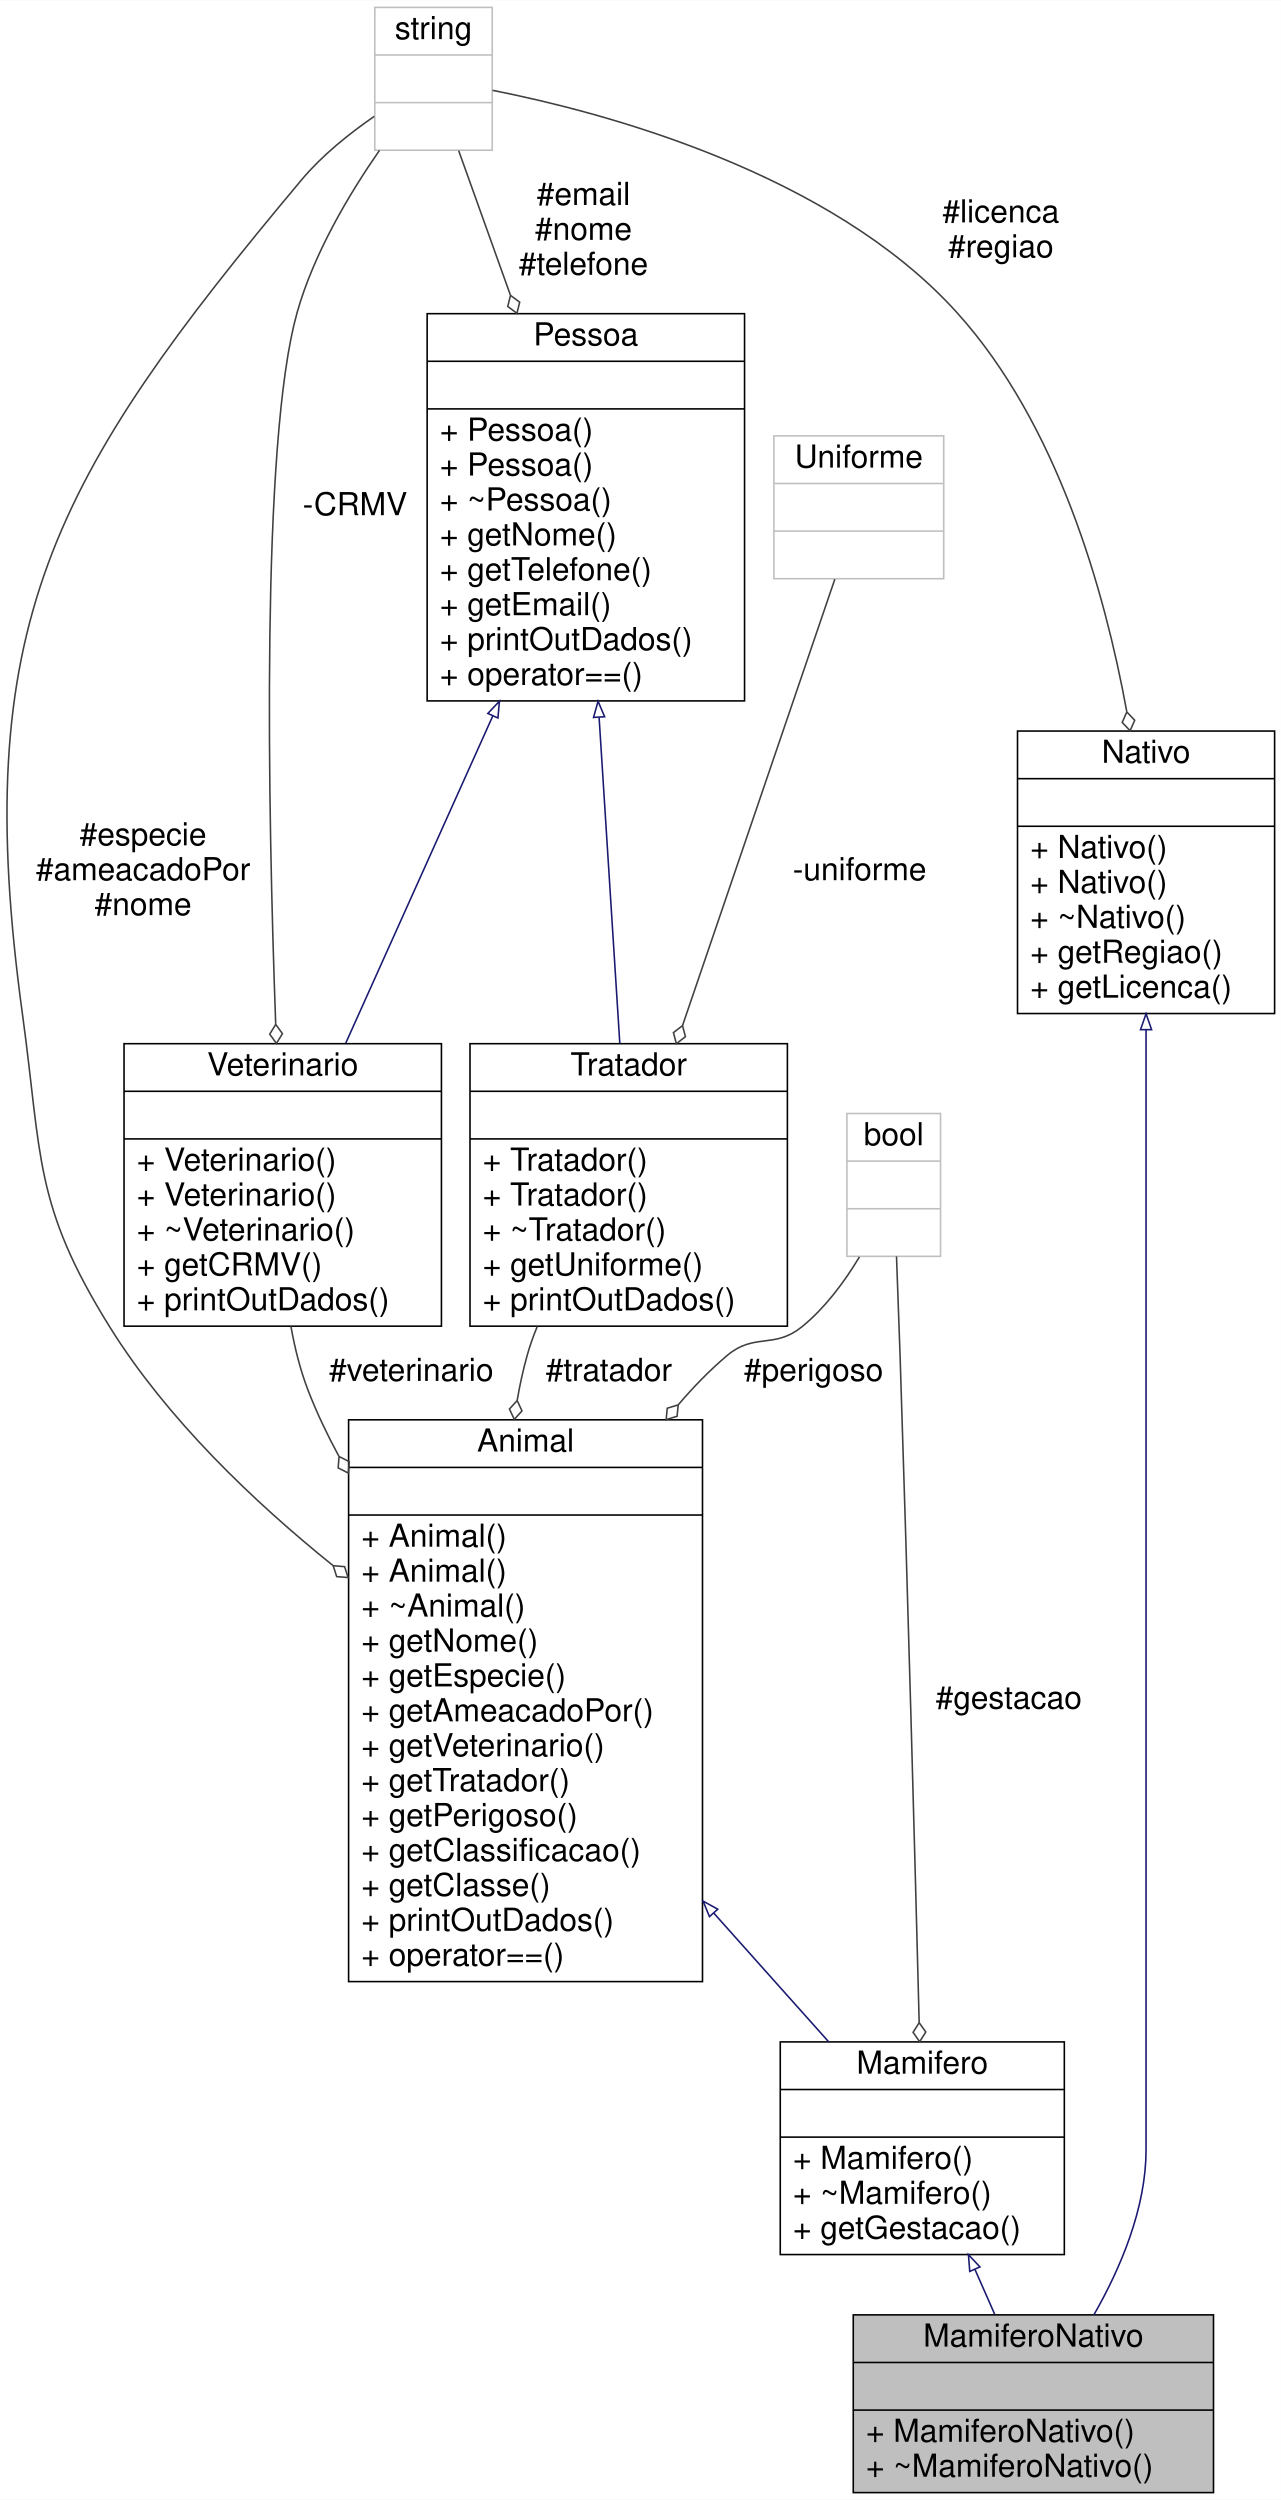
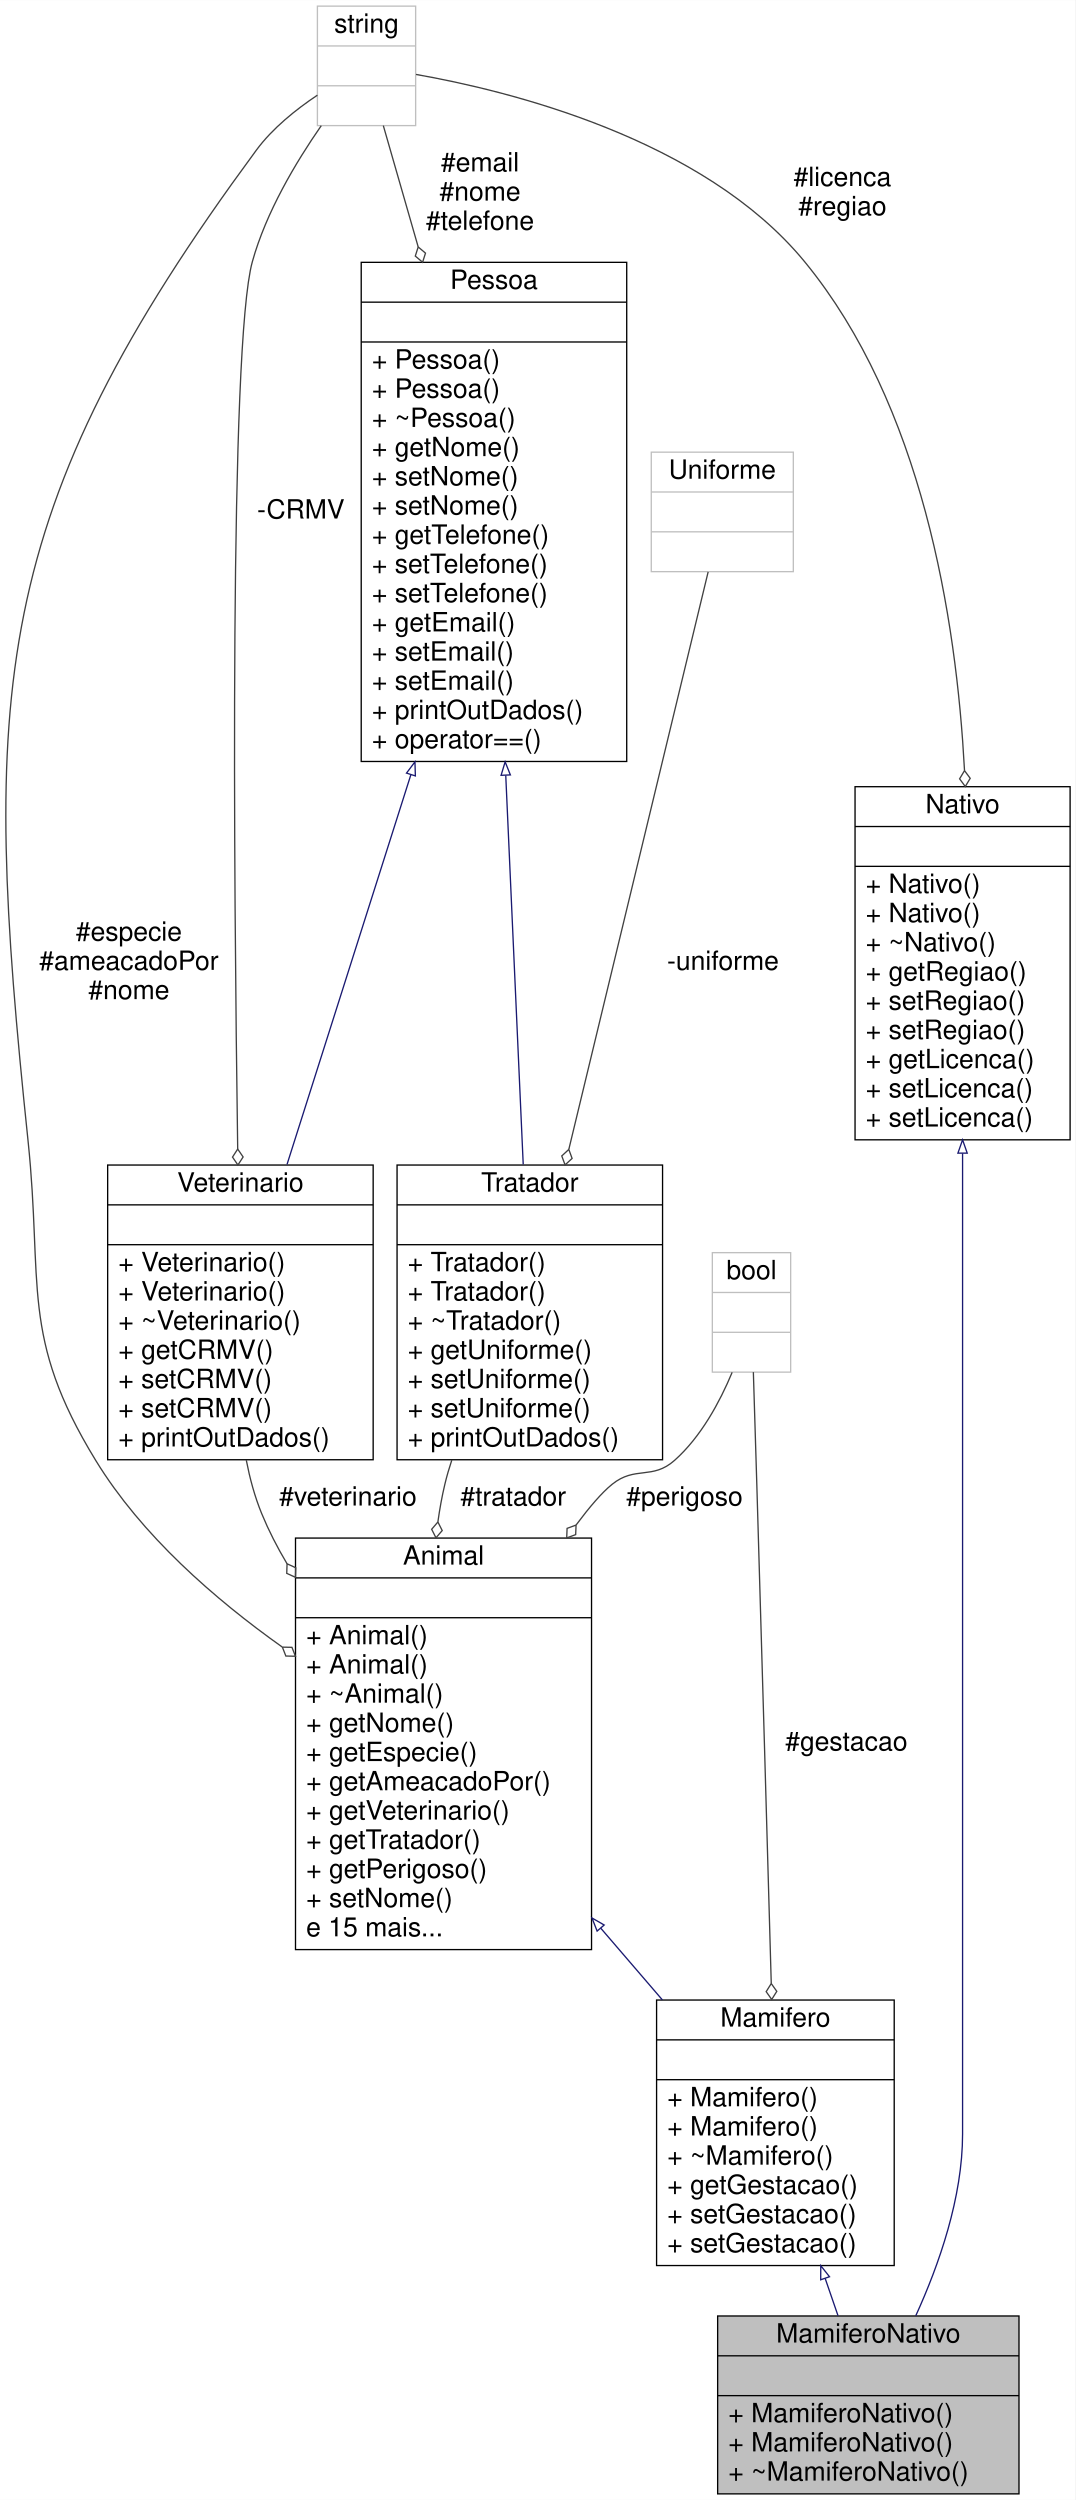
- <svg xmlns="http://www.w3.org/2000/svg" xmlns:xlink="http://www.w3.org/1999/xlink" width="807pt" height="1575pt" viewBox="0.00 0.00 807.16 1575.00">
-   <g id="graph0" class="graph" transform="scale(1 1) rotate(0) translate(4 1571)">
-     <polygon fill="white" stroke="transparent" points="-4,4 -4,-1571 803.16,-1571 803.16,4 -4,4" />
+ <svg xmlns="http://www.w3.org/2000/svg" xmlns:xlink="http://www.w3.org/1999/xlink" width="810pt" height="1883pt" viewBox="0.00 0.00 810.10 1883.00">
+   <g id="graph0" class="graph" transform="scale(1 1) rotate(0) translate(4 1879)">
+     <polygon fill="white" stroke="transparent" points="-4,4 -4,-1879 806.1,-1879 806.1,4 -4,4" />
    <g id="node1" class="node">
      <g id="a_node1">
        <a xlink:title="Implementação de animal com Classe e Categoria.">
-           <polygon fill="#bfbfbf" stroke="black" points="533.66,-0.5 533.66,-112.5 760.66,-112.5 760.66,-0.5 533.66,-0.5" />
-           <text text-anchor="middle" x="647.16" y="-92.5" font-family="Helvetica,sans-Serif" font-size="20.00">MamiferoNativo</text>
-           <polyline fill="none" stroke="black" points="533.66,-82.5 760.66,-82.5 " />
-           <text text-anchor="middle" x="647.16" y="-62.5" font-family="Helvetica,sans-Serif" font-size="20.00"> </text>
-           <polyline fill="none" stroke="black" points="533.66,-52.5 760.66,-52.5 " />
-           <text text-anchor="start" x="541.66" y="-32.5" font-family="Helvetica,sans-Serif" font-size="20.00">+ MamiferoNativo()</text>
-           <text text-anchor="start" x="541.66" y="-10.5" font-family="Helvetica,sans-Serif" font-size="20.00">+ ~MamiferoNativo()</text>
+           <polygon fill="#bfbfbf" stroke="black" points="536.6,-0.5 536.6,-134.5 763.6,-134.5 763.6,-0.5 536.6,-0.5" />
+           <text text-anchor="middle" x="650.1" y="-114.5" font-family="Helvetica,sans-Serif" font-size="20.00">MamiferoNativo</text>
+           <polyline fill="none" stroke="black" points="536.6,-104.5 763.6,-104.5 " />
+           <text text-anchor="middle" x="650.1" y="-84.5" font-family="Helvetica,sans-Serif" font-size="20.00"> </text>
+           <polyline fill="none" stroke="black" points="536.6,-74.5 763.6,-74.5 " />
+           <text text-anchor="start" x="544.6" y="-54.5" font-family="Helvetica,sans-Serif" font-size="20.00">+ MamiferoNativo()</text>
+           <text text-anchor="start" x="544.6" y="-32.5" font-family="Helvetica,sans-Serif" font-size="20.00">+ MamiferoNativo()</text>
+           <text text-anchor="start" x="544.6" y="-10.5" font-family="Helvetica,sans-Serif" font-size="20.00">+ ~MamiferoNativo()</text>
        </a>
      </g>
    </g>
    <g id="node2" class="node">
      <g id="a_node2">
        <a xlink:href="classMamifero.html" target="_top" xlink:title="Classificação base para Mamiferos.">
-           <polygon fill="white" stroke="black" points="487.66,-150.5 487.66,-284.5 666.66,-284.5 666.66,-150.5 487.66,-150.5" />
-           <text text-anchor="middle" x="577.16" y="-264.5" font-family="Helvetica,sans-Serif" font-size="20.00">Mamifero</text>
-           <polyline fill="none" stroke="black" points="487.66,-254.5 666.66,-254.5 " />
-           <text text-anchor="middle" x="577.16" y="-234.5" font-family="Helvetica,sans-Serif" font-size="20.00"> </text>
-           <polyline fill="none" stroke="black" points="487.66,-224.5 666.66,-224.5 " />
-           <text text-anchor="start" x="495.66" y="-204.5" font-family="Helvetica,sans-Serif" font-size="20.00">+ Mamifero()</text>
-           <text text-anchor="start" x="495.66" y="-182.5" font-family="Helvetica,sans-Serif" font-size="20.00">+ ~Mamifero()</text>
-           <text text-anchor="start" x="495.66" y="-160.5" font-family="Helvetica,sans-Serif" font-size="20.00">+ getGestacao()</text>
+           <polygon fill="white" stroke="black" points="490.6,-172.5 490.6,-372.5 669.6,-372.5 669.6,-172.5 490.6,-172.5" />
+           <text text-anchor="middle" x="580.1" y="-352.5" font-family="Helvetica,sans-Serif" font-size="20.00">Mamifero</text>
+           <polyline fill="none" stroke="black" points="490.6,-342.5 669.6,-342.5 " />
+           <text text-anchor="middle" x="580.1" y="-322.5" font-family="Helvetica,sans-Serif" font-size="20.00"> </text>
+           <polyline fill="none" stroke="black" points="490.6,-312.5 669.6,-312.5 " />
+           <text text-anchor="start" x="498.6" y="-292.5" font-family="Helvetica,sans-Serif" font-size="20.00">+ Mamifero()</text>
+           <text text-anchor="start" x="498.6" y="-270.5" font-family="Helvetica,sans-Serif" font-size="20.00">+ Mamifero()</text>
+           <text text-anchor="start" x="498.6" y="-248.5" font-family="Helvetica,sans-Serif" font-size="20.00">+ ~Mamifero()</text>
+           <text text-anchor="start" x="498.6" y="-226.5" font-family="Helvetica,sans-Serif" font-size="20.00">+ getGestacao()</text>
+           <text text-anchor="start" x="498.6" y="-204.5" font-family="Helvetica,sans-Serif" font-size="20.00">+ setGestacao()</text>
+           <text text-anchor="start" x="498.6" y="-182.5" font-family="Helvetica,sans-Serif" font-size="20.00">+ setGestacao()</text>
        </a>
      </g>
    </g>
    <g id="edge1" class="edge">
-       <path fill="none" stroke="midnightblue" d="M610.38,-141.04C614.54,-131.59 618.74,-122.06 622.73,-112.99" />
-       <polygon fill="none" stroke="midnightblue" points="607.06,-139.89 606.24,-150.45 613.47,-142.71 607.06,-139.89" />
+       <path fill="none" stroke="midnightblue" d="M617.59,-162.8C620.89,-153.23 624.16,-143.75 627.28,-134.69" />
+       <polygon fill="none" stroke="midnightblue" points="614.23,-161.78 614.28,-172.38 620.85,-164.07 614.23,-161.78" />
    </g>
    <g id="node3" class="node">
      <g id="a_node3">
        <a xlink:href="classAnimal.html" target="_top" xlink:title="Implementação base para o cadastro de animais.">
-           <polygon fill="white" stroke="black" points="215.66,-322.5 215.66,-676.5 438.66,-676.5 438.66,-322.5 215.66,-322.5" />
-           <text text-anchor="middle" x="327.16" y="-656.5" font-family="Helvetica,sans-Serif" font-size="20.00">Animal</text>
-           <polyline fill="none" stroke="black" points="215.66,-646.5 438.66,-646.5 " />
-           <text text-anchor="middle" x="327.16" y="-626.5" font-family="Helvetica,sans-Serif" font-size="20.00"> </text>
-           <polyline fill="none" stroke="black" points="215.66,-616.5 438.66,-616.5 " />
-           <text text-anchor="start" x="223.66" y="-596.5" font-family="Helvetica,sans-Serif" font-size="20.00">+ Animal()</text>
-           <text text-anchor="start" x="223.66" y="-574.5" font-family="Helvetica,sans-Serif" font-size="20.00">+ Animal()</text>
-           <text text-anchor="start" x="223.66" y="-552.5" font-family="Helvetica,sans-Serif" font-size="20.00">+ ~Animal()</text>
-           <text text-anchor="start" x="223.66" y="-530.5" font-family="Helvetica,sans-Serif" font-size="20.00">+ getNome()</text>
-           <text text-anchor="start" x="223.66" y="-508.5" font-family="Helvetica,sans-Serif" font-size="20.00">+ getEspecie()</text>
-           <text text-anchor="start" x="223.66" y="-486.5" font-family="Helvetica,sans-Serif" font-size="20.00">+ getAmeacadoPor()</text>
-           <text text-anchor="start" x="223.66" y="-464.5" font-family="Helvetica,sans-Serif" font-size="20.00">+ getVeterinario()</text>
-           <text text-anchor="start" x="223.66" y="-442.5" font-family="Helvetica,sans-Serif" font-size="20.00">+ getTratador()</text>
-           <text text-anchor="start" x="223.66" y="-420.5" font-family="Helvetica,sans-Serif" font-size="20.00">+ getPerigoso()</text>
-           <text text-anchor="start" x="223.66" y="-398.5" font-family="Helvetica,sans-Serif" font-size="20.00">+ getClassificacao()</text>
-           <text text-anchor="start" x="223.66" y="-376.5" font-family="Helvetica,sans-Serif" font-size="20.00">+ getClasse()</text>
-           <text text-anchor="start" x="223.66" y="-354.5" font-family="Helvetica,sans-Serif" font-size="20.00">+ printOutDados()</text>
-           <text text-anchor="start" x="223.66" y="-332.5" font-family="Helvetica,sans-Serif" font-size="20.00">+ operator==()</text>
+           <polygon fill="white" stroke="black" points="218.6,-410.5 218.6,-720.5 441.6,-720.5 441.6,-410.5 218.6,-410.5" />
+           <text text-anchor="middle" x="330.1" y="-700.5" font-family="Helvetica,sans-Serif" font-size="20.00">Animal</text>
+           <polyline fill="none" stroke="black" points="218.6,-690.5 441.6,-690.5 " />
+           <text text-anchor="middle" x="330.1" y="-670.5" font-family="Helvetica,sans-Serif" font-size="20.00"> </text>
+           <polyline fill="none" stroke="black" points="218.6,-660.5 441.6,-660.5 " />
+           <text text-anchor="start" x="226.6" y="-640.5" font-family="Helvetica,sans-Serif" font-size="20.00">+ Animal()</text>
+           <text text-anchor="start" x="226.6" y="-618.5" font-family="Helvetica,sans-Serif" font-size="20.00">+ Animal()</text>
+           <text text-anchor="start" x="226.6" y="-596.5" font-family="Helvetica,sans-Serif" font-size="20.00">+ ~Animal()</text>
+           <text text-anchor="start" x="226.6" y="-574.5" font-family="Helvetica,sans-Serif" font-size="20.00">+ getNome()</text>
+           <text text-anchor="start" x="226.6" y="-552.5" font-family="Helvetica,sans-Serif" font-size="20.00">+ getEspecie()</text>
+           <text text-anchor="start" x="226.6" y="-530.5" font-family="Helvetica,sans-Serif" font-size="20.00">+ getAmeacadoPor()</text>
+           <text text-anchor="start" x="226.6" y="-508.5" font-family="Helvetica,sans-Serif" font-size="20.00">+ getVeterinario()</text>
+           <text text-anchor="start" x="226.6" y="-486.5" font-family="Helvetica,sans-Serif" font-size="20.00">+ getTratador()</text>
+           <text text-anchor="start" x="226.6" y="-464.5" font-family="Helvetica,sans-Serif" font-size="20.00">+ getPerigoso()</text>
+           <text text-anchor="start" x="226.6" y="-442.5" font-family="Helvetica,sans-Serif" font-size="20.00">+ setNome()</text>
+           <text text-anchor="start" x="226.6" y="-420.5" font-family="Helvetica,sans-Serif" font-size="20.00">e 15 mais...</text>
        </a>
      </g>
    </g>
    <g id="edge2" class="edge">
-       <path fill="none" stroke="midnightblue" d="M445.73,-365.7C470.89,-337.52 496.39,-308.96 518.15,-284.58" />
-       <polygon fill="none" stroke="midnightblue" points="443.05,-363.45 439,-373.24 448.27,-368.11 443.05,-363.45" />
+       <path fill="none" stroke="midnightblue" d="M448.63,-426.53C464.28,-408.32 480.06,-389.95 494.99,-372.57" />
+       <polygon fill="none" stroke="midnightblue" points="445.8,-424.45 441.94,-434.32 451.11,-429.02 445.8,-424.45" />
    </g>
    <g id="node4" class="node">
      <g id="a_node4">
        <a xlink:href="classTratador.html" target="_top" xlink:title="Implementação dos tratadores.">
-           <polygon fill="white" stroke="black" points="292.16,-735.5 292.16,-913.5 492.16,-913.5 492.16,-735.5 292.16,-735.5" />
-           <text text-anchor="middle" x="392.16" y="-893.5" font-family="Helvetica,sans-Serif" font-size="20.00">Tratador</text>
-           <polyline fill="none" stroke="black" points="292.16,-883.5 492.16,-883.5 " />
-           <text text-anchor="middle" x="392.16" y="-863.5" font-family="Helvetica,sans-Serif" font-size="20.00"> </text>
-           <polyline fill="none" stroke="black" points="292.16,-853.5 492.16,-853.5 " />
-           <text text-anchor="start" x="300.16" y="-833.5" font-family="Helvetica,sans-Serif" font-size="20.00">+ Tratador()</text>
-           <text text-anchor="start" x="300.16" y="-811.5" font-family="Helvetica,sans-Serif" font-size="20.00">+ Tratador()</text>
-           <text text-anchor="start" x="300.16" y="-789.5" font-family="Helvetica,sans-Serif" font-size="20.00">+ ~Tratador()</text>
-           <text text-anchor="start" x="300.16" y="-767.5" font-family="Helvetica,sans-Serif" font-size="20.00">+ getUniforme()</text>
-           <text text-anchor="start" x="300.16" y="-745.5" font-family="Helvetica,sans-Serif" font-size="20.00">+ printOutDados()</text>
+           <polygon fill="white" stroke="black" points="295.1,-779.5 295.1,-1001.5 495.1,-1001.5 495.1,-779.5 295.1,-779.5" />
+           <text text-anchor="middle" x="395.1" y="-981.5" font-family="Helvetica,sans-Serif" font-size="20.00">Tratador</text>
+           <polyline fill="none" stroke="black" points="295.1,-971.5 495.1,-971.5 " />
+           <text text-anchor="middle" x="395.1" y="-951.5" font-family="Helvetica,sans-Serif" font-size="20.00"> </text>
+           <polyline fill="none" stroke="black" points="295.1,-941.5 495.1,-941.5 " />
+           <text text-anchor="start" x="303.1" y="-921.5" font-family="Helvetica,sans-Serif" font-size="20.00">+ Tratador()</text>
+           <text text-anchor="start" x="303.1" y="-899.5" font-family="Helvetica,sans-Serif" font-size="20.00">+ Tratador()</text>
+           <text text-anchor="start" x="303.1" y="-877.5" font-family="Helvetica,sans-Serif" font-size="20.00">+ ~Tratador()</text>
+           <text text-anchor="start" x="303.1" y="-855.5" font-family="Helvetica,sans-Serif" font-size="20.00">+ getUniforme()</text>
+           <text text-anchor="start" x="303.1" y="-833.5" font-family="Helvetica,sans-Serif" font-size="20.00">+ setUniforme()</text>
+           <text text-anchor="start" x="303.1" y="-811.5" font-family="Helvetica,sans-Serif" font-size="20.00">+ setUniforme()</text>
+           <text text-anchor="start" x="303.1" y="-789.5" font-family="Helvetica,sans-Serif" font-size="20.00">+ printOutDados()</text>
        </a>
      </g>
    </g>
    <g id="edge3" class="edge">
-       <path fill="none" stroke="#404040" d="M334.54,-735.31C332.04,-729.26 329.87,-723.13 328.16,-717 325.61,-707.9 323.56,-698.5 321.92,-688.95" />
-       <polygon fill="none" stroke="#404040" points="321.87,-688.64 317.01,-683.31 320.06,-676.78 324.92,-682.11 321.87,-688.64" />
-       <text text-anchor="middle" x="379.66" y="-701" font-family="Helvetica,sans-Serif" font-size="20.00"> #tratador</text>
+       <path fill="none" stroke="#404040" d="M336.34,-779.24C334.32,-773.16 332.54,-767.06 331.1,-761 328.93,-751.88 327.22,-742.44 325.89,-732.87" />
+       <polygon fill="none" stroke="#404040" points="325.86,-732.61 321.17,-727.13 324.41,-720.7 329.11,-726.17 325.86,-732.61" />
+       <text text-anchor="middle" x="382.6" y="-745" font-family="Helvetica,sans-Serif" font-size="20.00"> #tratador</text>
    </g>
    <g id="node5" class="node">
      <g id="a_node5">
        <a xlink:href="classPessoa.html" target="_top" xlink:title="Classe base dos funcionarios.">
-           <polygon fill="white" stroke="black" points="265.16,-1129.5 265.16,-1373.5 465.16,-1373.5 465.16,-1129.5 265.16,-1129.5" />
-           <text text-anchor="middle" x="365.16" y="-1353.5" font-family="Helvetica,sans-Serif" font-size="20.00">Pessoa</text>
-           <polyline fill="none" stroke="black" points="265.16,-1343.5 465.16,-1343.5 " />
-           <text text-anchor="middle" x="365.16" y="-1323.5" font-family="Helvetica,sans-Serif" font-size="20.00"> </text>
-           <polyline fill="none" stroke="black" points="265.16,-1313.5 465.16,-1313.5 " />
-           <text text-anchor="start" x="273.16" y="-1293.5" font-family="Helvetica,sans-Serif" font-size="20.00">+ Pessoa()</text>
-           <text text-anchor="start" x="273.16" y="-1271.5" font-family="Helvetica,sans-Serif" font-size="20.00">+ Pessoa()</text>
-           <text text-anchor="start" x="273.16" y="-1249.5" font-family="Helvetica,sans-Serif" font-size="20.00">+ ~Pessoa()</text>
-           <text text-anchor="start" x="273.16" y="-1227.5" font-family="Helvetica,sans-Serif" font-size="20.00">+ getNome()</text>
-           <text text-anchor="start" x="273.16" y="-1205.5" font-family="Helvetica,sans-Serif" font-size="20.00">+ getTelefone()</text>
-           <text text-anchor="start" x="273.16" y="-1183.5" font-family="Helvetica,sans-Serif" font-size="20.00">+ getEmail()</text>
-           <text text-anchor="start" x="273.16" y="-1161.5" font-family="Helvetica,sans-Serif" font-size="20.00">+ printOutDados()</text>
-           <text text-anchor="start" x="273.16" y="-1139.5" font-family="Helvetica,sans-Serif" font-size="20.00">+ operator==()</text>
+           <polygon fill="white" stroke="black" points="268.1,-1305.5 268.1,-1681.5 468.1,-1681.5 468.1,-1305.5 268.1,-1305.5" />
+           <text text-anchor="middle" x="368.1" y="-1661.5" font-family="Helvetica,sans-Serif" font-size="20.00">Pessoa</text>
+           <polyline fill="none" stroke="black" points="268.1,-1651.5 468.1,-1651.5 " />
+           <text text-anchor="middle" x="368.1" y="-1631.5" font-family="Helvetica,sans-Serif" font-size="20.00"> </text>
+           <polyline fill="none" stroke="black" points="268.1,-1621.5 468.1,-1621.5 " />
+           <text text-anchor="start" x="276.1" y="-1601.5" font-family="Helvetica,sans-Serif" font-size="20.00">+ Pessoa()</text>
+           <text text-anchor="start" x="276.1" y="-1579.5" font-family="Helvetica,sans-Serif" font-size="20.00">+ Pessoa()</text>
+           <text text-anchor="start" x="276.1" y="-1557.5" font-family="Helvetica,sans-Serif" font-size="20.00">+ ~Pessoa()</text>
+           <text text-anchor="start" x="276.1" y="-1535.5" font-family="Helvetica,sans-Serif" font-size="20.00">+ getNome()</text>
+           <text text-anchor="start" x="276.1" y="-1513.5" font-family="Helvetica,sans-Serif" font-size="20.00">+ setNome()</text>
+           <text text-anchor="start" x="276.1" y="-1491.5" font-family="Helvetica,sans-Serif" font-size="20.00">+ setNome()</text>
+           <text text-anchor="start" x="276.1" y="-1469.5" font-family="Helvetica,sans-Serif" font-size="20.00">+ getTelefone()</text>
+           <text text-anchor="start" x="276.1" y="-1447.5" font-family="Helvetica,sans-Serif" font-size="20.00">+ setTelefone()</text>
+           <text text-anchor="start" x="276.1" y="-1425.5" font-family="Helvetica,sans-Serif" font-size="20.00">+ setTelefone()</text>
+           <text text-anchor="start" x="276.1" y="-1403.5" font-family="Helvetica,sans-Serif" font-size="20.00">+ getEmail()</text>
+           <text text-anchor="start" x="276.1" y="-1381.5" font-family="Helvetica,sans-Serif" font-size="20.00">+ setEmail()</text>
+           <text text-anchor="start" x="276.1" y="-1359.5" font-family="Helvetica,sans-Serif" font-size="20.00">+ setEmail()</text>
+           <text text-anchor="start" x="276.1" y="-1337.5" font-family="Helvetica,sans-Serif" font-size="20.00">+ printOutDados()</text>
+           <text text-anchor="start" x="276.1" y="-1315.5" font-family="Helvetica,sans-Serif" font-size="20.00">+ operator==()</text>
        </a>
      </g>
    </g>
    <g id="edge4" class="edge">
-       <path fill="none" stroke="midnightblue" d="M373.51,-1119.11C377.74,-1052.39 382.78,-973.12 386.55,-913.78" />
-       <polygon fill="none" stroke="midnightblue" points="370,-1119.08 372.86,-1129.28 376.99,-1119.52 370,-1119.08" />
+       <path fill="none" stroke="midnightblue" d="M376.98,-1294.95C381.35,-1197.57 386.46,-1083.79 390.14,-1001.92" />
+       <polygon fill="none" stroke="midnightblue" points="373.47,-1295.08 376.52,-1305.22 380.46,-1295.39 373.47,-1295.08" />
    </g>
    <g id="node9" class="node">
      <g id="a_node9">
        <a xlink:href="classVeterinario.html" target="_top" xlink:title="Implementação dos veterinarios.">
-           <polygon fill="white" stroke="black" points="74.16,-735.5 74.16,-913.5 274.16,-913.5 274.16,-735.5 74.16,-735.5" />
-           <text text-anchor="middle" x="174.16" y="-893.5" font-family="Helvetica,sans-Serif" font-size="20.00">Veterinario</text>
-           <polyline fill="none" stroke="black" points="74.16,-883.5 274.16,-883.5 " />
-           <text text-anchor="middle" x="174.16" y="-863.5" font-family="Helvetica,sans-Serif" font-size="20.00"> </text>
-           <polyline fill="none" stroke="black" points="74.16,-853.5 274.16,-853.5 " />
-           <text text-anchor="start" x="82.16" y="-833.5" font-family="Helvetica,sans-Serif" font-size="20.00">+ Veterinario()</text>
-           <text text-anchor="start" x="82.16" y="-811.5" font-family="Helvetica,sans-Serif" font-size="20.00">+ Veterinario()</text>
-           <text text-anchor="start" x="82.16" y="-789.5" font-family="Helvetica,sans-Serif" font-size="20.00">+ ~Veterinario()</text>
-           <text text-anchor="start" x="82.16" y="-767.5" font-family="Helvetica,sans-Serif" font-size="20.00">+ getCRMV()</text>
-           <text text-anchor="start" x="82.16" y="-745.5" font-family="Helvetica,sans-Serif" font-size="20.00">+ printOutDados()</text>
+           <polygon fill="white" stroke="black" points="77.1,-779.5 77.1,-1001.5 277.1,-1001.5 277.1,-779.5 77.1,-779.5" />
+           <text text-anchor="middle" x="177.1" y="-981.5" font-family="Helvetica,sans-Serif" font-size="20.00">Veterinario</text>
+           <polyline fill="none" stroke="black" points="77.1,-971.5 277.1,-971.5 " />
+           <text text-anchor="middle" x="177.1" y="-951.5" font-family="Helvetica,sans-Serif" font-size="20.00"> </text>
+           <polyline fill="none" stroke="black" points="77.1,-941.5 277.1,-941.5 " />
+           <text text-anchor="start" x="85.1" y="-921.5" font-family="Helvetica,sans-Serif" font-size="20.00">+ Veterinario()</text>
+           <text text-anchor="start" x="85.1" y="-899.5" font-family="Helvetica,sans-Serif" font-size="20.00">+ Veterinario()</text>
+           <text text-anchor="start" x="85.1" y="-877.5" font-family="Helvetica,sans-Serif" font-size="20.00">+ ~Veterinario()</text>
+           <text text-anchor="start" x="85.1" y="-855.5" font-family="Helvetica,sans-Serif" font-size="20.00">+ getCRMV()</text>
+           <text text-anchor="start" x="85.1" y="-833.5" font-family="Helvetica,sans-Serif" font-size="20.00">+ setCRMV()</text>
+           <text text-anchor="start" x="85.1" y="-811.5" font-family="Helvetica,sans-Serif" font-size="20.00">+ setCRMV()</text>
+           <text text-anchor="start" x="85.1" y="-789.5" font-family="Helvetica,sans-Serif" font-size="20.00">+ printOutDados()</text>
        </a>
      </g>
    </g>
    <g id="edge10" class="edge">
-       <path fill="none" stroke="midnightblue" d="M306.48,-1119.93C276.42,-1053.04 240.61,-973.37 213.83,-913.78" />
-       <polygon fill="none" stroke="midnightblue" points="303.39,-1121.59 310.68,-1129.28 309.77,-1118.72 303.39,-1121.59" />
+       <path fill="none" stroke="midnightblue" d="M305.51,-1295.54C274.52,-1198.03 238.26,-1083.95 212.2,-1001.92" />
+       <polygon fill="none" stroke="midnightblue" points="302.22,-1296.75 308.58,-1305.22 308.89,-1294.63 302.22,-1296.75" />
    </g>
    <g id="node6" class="node">
      <g id="a_node6">
        <a xlink:title=" ">
-           <polygon fill="white" stroke="#bfbfbf" points="232.16,-1476.5 232.16,-1566.5 306.16,-1566.5 306.16,-1476.5 232.16,-1476.5" />
-           <text text-anchor="middle" x="269.16" y="-1546.5" font-family="Helvetica,sans-Serif" font-size="20.00">string</text>
-           <polyline fill="none" stroke="#bfbfbf" points="232.16,-1536.5 306.16,-1536.5 " />
-           <text text-anchor="middle" x="269.16" y="-1516.5" font-family="Helvetica,sans-Serif" font-size="20.00"> </text>
-           <polyline fill="none" stroke="#bfbfbf" points="232.16,-1506.5 306.16,-1506.5 " />
-           <text text-anchor="middle" x="269.16" y="-1486.5" font-family="Helvetica,sans-Serif" font-size="20.00"> </text>
+           <polygon fill="white" stroke="#bfbfbf" points="235.1,-1784.5 235.1,-1874.5 309.1,-1874.5 309.1,-1784.5 235.1,-1784.5" />
+           <text text-anchor="middle" x="272.1" y="-1854.5" font-family="Helvetica,sans-Serif" font-size="20.00">string</text>
+           <polyline fill="none" stroke="#bfbfbf" points="235.1,-1844.5 309.1,-1844.5 " />
+           <text text-anchor="middle" x="272.1" y="-1824.5" font-family="Helvetica,sans-Serif" font-size="20.00"> </text>
+           <polyline fill="none" stroke="#bfbfbf" points="235.1,-1814.5 309.1,-1814.5 " />
+           <text text-anchor="middle" x="272.1" y="-1794.5" font-family="Helvetica,sans-Serif" font-size="20.00"> </text>
        </a>
      </g>
    </g>
    <g id="edge8" class="edge">
-       <path fill="none" stroke="#404040" d="M231.82,-1497.83C216.33,-1487.14 199.02,-1473.35 186.16,-1458 27.84,-1269.04 -23.3,-1176.24 10.16,-932 22.49,-841.94 17.14,-812.19 65.16,-735 101.21,-677.05 155.73,-625 205.73,-584.74" />
-       <polygon fill="none" stroke="#404040" points="205.94,-584.57 208.15,-577.7 215.33,-577.1 213.13,-583.97 205.94,-584.57" />
-       <text text-anchor="middle" x="86.16" y="-1038.5" font-family="Helvetica,sans-Serif" font-size="20.00"> #especie</text>
-       <text text-anchor="middle" x="86.16" y="-1016.5" font-family="Helvetica,sans-Serif" font-size="20.00">#ameacadoPor</text>
-       <text text-anchor="middle" x="86.16" y="-994.5" font-family="Helvetica,sans-Serif" font-size="20.00">#nome</text>
+       <path fill="none" stroke="#404040" d="M235.08,-1807.42C219.09,-1796.76 201.3,-1782.55 189.1,-1766 -12.74,-1492.08 -18.31,-1358.41 17.1,-1020 28.5,-911.11 10.98,-872.4 68.1,-779 102.62,-722.56 157.7,-674.55 208.46,-638.52" />
+       <polygon fill="none" stroke="#404040" points="208.71,-638.35 211.34,-631.63 218.55,-631.48 215.92,-638.19 208.71,-638.35" />
+       <text text-anchor="middle" x="93.1" y="-1170.5" font-family="Helvetica,sans-Serif" font-size="20.00"> #especie</text>
+       <text text-anchor="middle" x="93.1" y="-1148.5" font-family="Helvetica,sans-Serif" font-size="20.00">#ameacadoPor</text>
+       <text text-anchor="middle" x="93.1" y="-1126.5" font-family="Helvetica,sans-Serif" font-size="20.00">#nome</text>
    </g>
    <g id="edge5" class="edge">
-       <path fill="none" stroke="#404040" d="M285.01,-1476.25C294.01,-1451.11 305.81,-1418.18 317.57,-1385.34" />
-       <polygon fill="none" stroke="#404040" points="317.68,-1385.04 315.94,-1378.04 321.73,-1373.74 323.47,-1380.74 317.68,-1385.04" />
-       <text text-anchor="middle" x="363.66" y="-1442" font-family="Helvetica,sans-Serif" font-size="20.00"> #email</text>
-       <text text-anchor="middle" x="363.66" y="-1420" font-family="Helvetica,sans-Serif" font-size="20.00">#nome</text>
-       <text text-anchor="middle" x="363.66" y="-1398" font-family="Helvetica,sans-Serif" font-size="20.00">#telefone</text>
+       <path fill="none" stroke="#404040" d="M284.75,-1784.49C291.8,-1759.98 301.12,-1727.54 310.98,-1693.25" />
+       <polygon fill="none" stroke="#404040" points="311.02,-1693.09 308.84,-1686.22 314.34,-1681.56 316.52,-1688.43 311.02,-1693.09" />
+       <text text-anchor="middle" x="357.6" y="-1750" font-family="Helvetica,sans-Serif" font-size="20.00"> #email</text>
+       <text text-anchor="middle" x="357.6" y="-1728" font-family="Helvetica,sans-Serif" font-size="20.00">#nome</text>
+       <text text-anchor="middle" x="357.6" y="-1706" font-family="Helvetica,sans-Serif" font-size="20.00">#telefone</text>
    </g>
    <g id="edge11" class="edge">
-       <path fill="none" stroke="#404040" d="M235.14,-1476.43C215.87,-1448.69 193.6,-1411.2 183.16,-1374 160.34,-1292.69 164.82,-1060.82 169.72,-926.01" />
-       <polygon fill="none" stroke="#404040" points="169.73,-925.66 165.96,-919.52 170.18,-913.67 173.96,-919.82 169.73,-925.66" />
-       <text text-anchor="middle" x="219.66" y="-1246.5" font-family="Helvetica,sans-Serif" font-size="20.00"> -CRMV</text>
+       <path fill="none" stroke="#404040" d="M238.01,-1784.45C218.73,-1756.71 196.45,-1719.22 186.1,-1682 168.76,-1619.6 172.1,-1219.53 175.05,-1013.61" />
+       <polygon fill="none" stroke="#404040" points="175.05,-1013.54 171.14,-1007.48 175.22,-1001.54 179.14,-1007.59 175.05,-1013.54" />
+       <text text-anchor="middle" x="222.6" y="-1488.5" font-family="Helvetica,sans-Serif" font-size="20.00"> -CRMV</text>
    </g>
    <g id="node10" class="node">
      <g id="a_node10">
        <a xlink:href="classNativo.html" target="_top" xlink:title="Umas das definições de categoria para Animal.">
-           <polygon fill="white" stroke="black" points="637.16,-932.5 637.16,-1110.5 799.16,-1110.5 799.16,-932.5 637.16,-932.5" />
-           <text text-anchor="middle" x="718.16" y="-1090.5" font-family="Helvetica,sans-Serif" font-size="20.00">Nativo</text>
-           <polyline fill="none" stroke="black" points="637.16,-1080.5 799.16,-1080.5 " />
-           <text text-anchor="middle" x="718.16" y="-1060.5" font-family="Helvetica,sans-Serif" font-size="20.00"> </text>
-           <polyline fill="none" stroke="black" points="637.16,-1050.5 799.16,-1050.5 " />
-           <text text-anchor="start" x="645.16" y="-1030.5" font-family="Helvetica,sans-Serif" font-size="20.00">+ Nativo()</text>
-           <text text-anchor="start" x="645.16" y="-1008.5" font-family="Helvetica,sans-Serif" font-size="20.00">+ Nativo()</text>
-           <text text-anchor="start" x="645.16" y="-986.5" font-family="Helvetica,sans-Serif" font-size="20.00">+ ~Nativo()</text>
-           <text text-anchor="start" x="645.16" y="-964.5" font-family="Helvetica,sans-Serif" font-size="20.00">+ getRegiao()</text>
-           <text text-anchor="start" x="645.16" y="-942.5" font-family="Helvetica,sans-Serif" font-size="20.00">+ getLicenca()</text>
+           <polygon fill="white" stroke="black" points="640.1,-1020.5 640.1,-1286.5 802.1,-1286.5 802.1,-1020.5 640.1,-1020.5" />
+           <text text-anchor="middle" x="721.1" y="-1266.5" font-family="Helvetica,sans-Serif" font-size="20.00">Nativo</text>
+           <polyline fill="none" stroke="black" points="640.1,-1256.5 802.1,-1256.5 " />
+           <text text-anchor="middle" x="721.1" y="-1236.5" font-family="Helvetica,sans-Serif" font-size="20.00"> </text>
+           <polyline fill="none" stroke="black" points="640.1,-1226.5 802.1,-1226.5 " />
+           <text text-anchor="start" x="648.1" y="-1206.5" font-family="Helvetica,sans-Serif" font-size="20.00">+ Nativo()</text>
+           <text text-anchor="start" x="648.1" y="-1184.5" font-family="Helvetica,sans-Serif" font-size="20.00">+ Nativo()</text>
+           <text text-anchor="start" x="648.1" y="-1162.5" font-family="Helvetica,sans-Serif" font-size="20.00">+ ~Nativo()</text>
+           <text text-anchor="start" x="648.1" y="-1140.5" font-family="Helvetica,sans-Serif" font-size="20.00">+ getRegiao()</text>
+           <text text-anchor="start" x="648.1" y="-1118.5" font-family="Helvetica,sans-Serif" font-size="20.00">+ setRegiao()</text>
+           <text text-anchor="start" x="648.1" y="-1096.5" font-family="Helvetica,sans-Serif" font-size="20.00">+ setRegiao()</text>
+           <text text-anchor="start" x="648.1" y="-1074.5" font-family="Helvetica,sans-Serif" font-size="20.00">+ getLicenca()</text>
+           <text text-anchor="start" x="648.1" y="-1052.5" font-family="Helvetica,sans-Serif" font-size="20.00">+ setLicenca()</text>
+           <text text-anchor="start" x="648.1" y="-1030.5" font-family="Helvetica,sans-Serif" font-size="20.00">+ setLicenca()</text>
        </a>
      </g>
    </g>
    <g id="edge14" class="edge">
-       <path fill="none" stroke="#404040" d="M306.41,-1514.22C374.38,-1500.81 518.9,-1463.06 599.16,-1374 662.1,-1304.15 691.95,-1199.71 705.99,-1122.81" />
-       <polygon fill="none" stroke="#404040" points="706.04,-1122.53 703.13,-1115.93 708.11,-1110.71 711.01,-1117.31 706.04,-1122.53" />
-       <text text-anchor="middle" x="626.66" y="-1431" font-family="Helvetica,sans-Serif" font-size="20.00"> #licenca</text>
-       <text text-anchor="middle" x="626.66" y="-1409" font-family="Helvetica,sans-Serif" font-size="20.00">#regiao</text>
+       <path fill="none" stroke="#404040" d="M309.35,-1823.05C378.29,-1810.91 525.73,-1775.02 602.1,-1682 690.49,-1574.34 716.4,-1414.28 722.56,-1298.72" />
+       <polygon fill="none" stroke="#404040" points="722.56,-1298.61 718.86,-1292.43 723.14,-1286.63 726.85,-1292.81 722.56,-1298.61" />
+       <text text-anchor="middle" x="630.6" y="-1739" font-family="Helvetica,sans-Serif" font-size="20.00"> #licenca</text>
+       <text text-anchor="middle" x="630.6" y="-1717" font-family="Helvetica,sans-Serif" font-size="20.00">#regiao</text>
    </g>
    <g id="node7" class="node">
      <g id="a_node7">
        <a xlink:title=" ">
-           <polygon fill="white" stroke="#bfbfbf" points="483.66,-1206.5 483.66,-1296.5 590.66,-1296.5 590.66,-1206.5 483.66,-1206.5" />
-           <text text-anchor="middle" x="537.16" y="-1276.5" font-family="Helvetica,sans-Serif" font-size="20.00">Uniforme</text>
-           <polyline fill="none" stroke="#bfbfbf" points="483.66,-1266.5 590.66,-1266.5 " />
-           <text text-anchor="middle" x="537.16" y="-1246.5" font-family="Helvetica,sans-Serif" font-size="20.00"> </text>
-           <polyline fill="none" stroke="#bfbfbf" points="483.66,-1236.5 590.66,-1236.5 " />
-           <text text-anchor="middle" x="537.16" y="-1216.5" font-family="Helvetica,sans-Serif" font-size="20.00"> </text>
+           <polygon fill="white" stroke="#bfbfbf" points="486.6,-1448.5 486.6,-1538.5 593.6,-1538.5 593.6,-1448.5 486.6,-1448.5" />
+           <text text-anchor="middle" x="540.1" y="-1518.5" font-family="Helvetica,sans-Serif" font-size="20.00">Uniforme</text>
+           <polyline fill="none" stroke="#bfbfbf" points="486.6,-1508.5 593.6,-1508.5 " />
+           <text text-anchor="middle" x="540.1" y="-1488.5" font-family="Helvetica,sans-Serif" font-size="20.00"> </text>
+           <polyline fill="none" stroke="#bfbfbf" points="486.6,-1478.5 593.6,-1478.5 " />
+           <text text-anchor="middle" x="540.1" y="-1458.5" font-family="Helvetica,sans-Serif" font-size="20.00"> </text>
        </a>
      </g>
    </g>
    <g id="edge6" class="edge">
-       <path fill="none" stroke="#404040" d="M522.05,-1206.22C499.5,-1140.13 456.45,-1013.94 426.1,-925" />
-       <polygon fill="none" stroke="#404040" points="426.06,-924.88 420.34,-920.49 422.19,-913.52 427.91,-917.91 426.06,-924.88" />
-       <text text-anchor="middle" x="537.66" y="-1016.5" font-family="Helvetica,sans-Serif" font-size="20.00"> -uniforme</text>
+       <path fill="none" stroke="#404040" d="M529.44,-1448.31C507.58,-1357.72 457.03,-1148.2 424.55,-1013.57" />
+       <polygon fill="none" stroke="#404040" points="424.48,-1013.26 419.18,-1008.36 421.66,-1001.59 426.96,-1006.49 424.48,-1013.26" />
+       <text text-anchor="middle" x="540.6" y="-1148.5" font-family="Helvetica,sans-Serif" font-size="20.00"> -uniforme</text>
    </g>
    <g id="node8" class="node">
      <g id="a_node8">
        <a xlink:title=" ">
-           <polygon fill="white" stroke="#bfbfbf" points="529.66,-779.5 529.66,-869.5 588.66,-869.5 588.66,-779.5 529.66,-779.5" />
-           <text text-anchor="middle" x="559.16" y="-849.5" font-family="Helvetica,sans-Serif" font-size="20.00">bool</text>
-           <polyline fill="none" stroke="#bfbfbf" points="529.66,-839.5 588.66,-839.5 " />
-           <text text-anchor="middle" x="559.16" y="-819.5" font-family="Helvetica,sans-Serif" font-size="20.00"> </text>
-           <polyline fill="none" stroke="#bfbfbf" points="529.66,-809.5 588.66,-809.5 " />
-           <text text-anchor="middle" x="559.16" y="-789.5" font-family="Helvetica,sans-Serif" font-size="20.00"> </text>
+           <polygon fill="white" stroke="#bfbfbf" points="532.6,-845.5 532.6,-935.5 591.6,-935.5 591.6,-845.5 532.6,-845.5" />
+           <text text-anchor="middle" x="562.1" y="-915.5" font-family="Helvetica,sans-Serif" font-size="20.00">bool</text>
+           <polyline fill="none" stroke="#bfbfbf" points="532.6,-905.5 591.6,-905.5 " />
+           <text text-anchor="middle" x="562.1" y="-885.5" font-family="Helvetica,sans-Serif" font-size="20.00"> </text>
+           <polyline fill="none" stroke="#bfbfbf" points="532.6,-875.5 591.6,-875.5 " />
+           <text text-anchor="middle" x="562.1" y="-855.5" font-family="Helvetica,sans-Serif" font-size="20.00"> </text>
        </a>
      </g>
    </g>
    <g id="edge12" class="edge">
-       <path fill="none" stroke="#404040" d="M560.91,-779.46C561.64,-760.28 562.48,-737.53 563.16,-717 568.03,-568.46 572.67,-394.99 575.19,-296.8" />
-       <polygon fill="none" stroke="#404040" points="575.19,-296.62 571.35,-290.52 575.5,-284.63 579.35,-290.73 575.19,-296.62" />
-       <text text-anchor="middle" x="631.66" y="-494.5" font-family="Helvetica,sans-Serif" font-size="20.00"> #gestacao</text>
+       <path fill="none" stroke="#404040" d="M563.5,-845.49C564.28,-820.68 565.26,-789.11 566.1,-761 569.96,-632.03 574.19,-483.85 576.98,-385.04" />
+       <polygon fill="none" stroke="#404040" points="576.98,-384.93 573.15,-378.82 577.32,-372.94 581.15,-379.05 576.98,-384.93" />
+       <text text-anchor="middle" x="633.6" y="-560.5" font-family="Helvetica,sans-Serif" font-size="20.00"> #gestacao</text>
    </g>
    <g id="edge7" class="edge">
-       <path fill="none" stroke="#404040" d="M537.56,-779.17C528.16,-763.52 515.89,-746.87 501.16,-735 483.74,-720.97 471.22,-731.46 454.16,-717 443.25,-707.76 433.05,-697.32 423.56,-686.16" />
-       <polygon fill="none" stroke="#404040" points="423.35,-685.91 416.46,-683.8 415.75,-676.62 422.65,-678.73 423.35,-685.91" />
-       <text text-anchor="middle" x="508.66" y="-701" font-family="Helvetica,sans-Serif" font-size="20.00"> #perigoso</text>
+       <path fill="none" stroke="#404040" d="M547.53,-845.35C538.19,-822.9 524.02,-796.7 504.1,-779 487.38,-764.14 474.51,-775.05 457.1,-761 449.45,-754.83 440.11,-743.95 430,-730.39" />
+       <polygon fill="none" stroke="#404040" points="429.94,-730.3 423.18,-727.8 422.89,-720.59 429.65,-723.1 429.94,-730.3" />
+       <text text-anchor="middle" x="511.6" y="-745" font-family="Helvetica,sans-Serif" font-size="20.00"> #perigoso</text>
    </g>
    <g id="edge9" class="edge">
-       <path fill="none" stroke="#404040" d="M179.32,-735.34C181.78,-721.55 185.26,-707.69 190.16,-695 195.53,-681.09 202.12,-667.24 209.46,-653.7" />
-       <polygon fill="none" stroke="#404040" points="209.64,-653.39 209.08,-646.2 215.5,-642.92 216.06,-650.11 209.64,-653.39" />
-       <text text-anchor="middle" x="255.16" y="-701" font-family="Helvetica,sans-Serif" font-size="20.00"> #veterinario</text>
+       <path fill="none" stroke="#404040" d="M181.53,-779.19C184.19,-765.36 187.93,-751.64 193.1,-739 198.37,-726.14 204.89,-713.46 212.22,-701.16" />
+       <polygon fill="none" stroke="#404040" points="212.24,-701.13 212,-693.92 218.56,-690.93 218.8,-698.13 212.24,-701.13" />
+       <text text-anchor="middle" x="258.1" y="-745" font-family="Helvetica,sans-Serif" font-size="20.00"> #veterinario</text>
    </g>
    <g id="edge13" class="edge">
-       <path fill="none" stroke="midnightblue" d="M718.16,-922.2C718.16,-860.42 718.16,-779.05 718.16,-707 718.16,-707 718.16,-707 718.16,-216.5 718.16,-179.77 702.17,-142.09 685.36,-112.63" />
-       <polygon fill="none" stroke="midnightblue" points="714.66,-922.33 718.16,-932.33 721.66,-922.33 714.66,-922.33" />
+       <path fill="none" stroke="midnightblue" d="M721.1,-1010.27C721.1,-933.49 721.1,-837.06 721.1,-751 721.1,-751 721.1,-751 721.1,-271.5 721.1,-223.9 703.49,-173.36 685.81,-134.61" />
+       <polygon fill="none" stroke="midnightblue" points="717.6,-1010.49 721.1,-1020.49 724.6,-1010.49 717.6,-1010.49" />
    </g>
  </g>
</svg>
